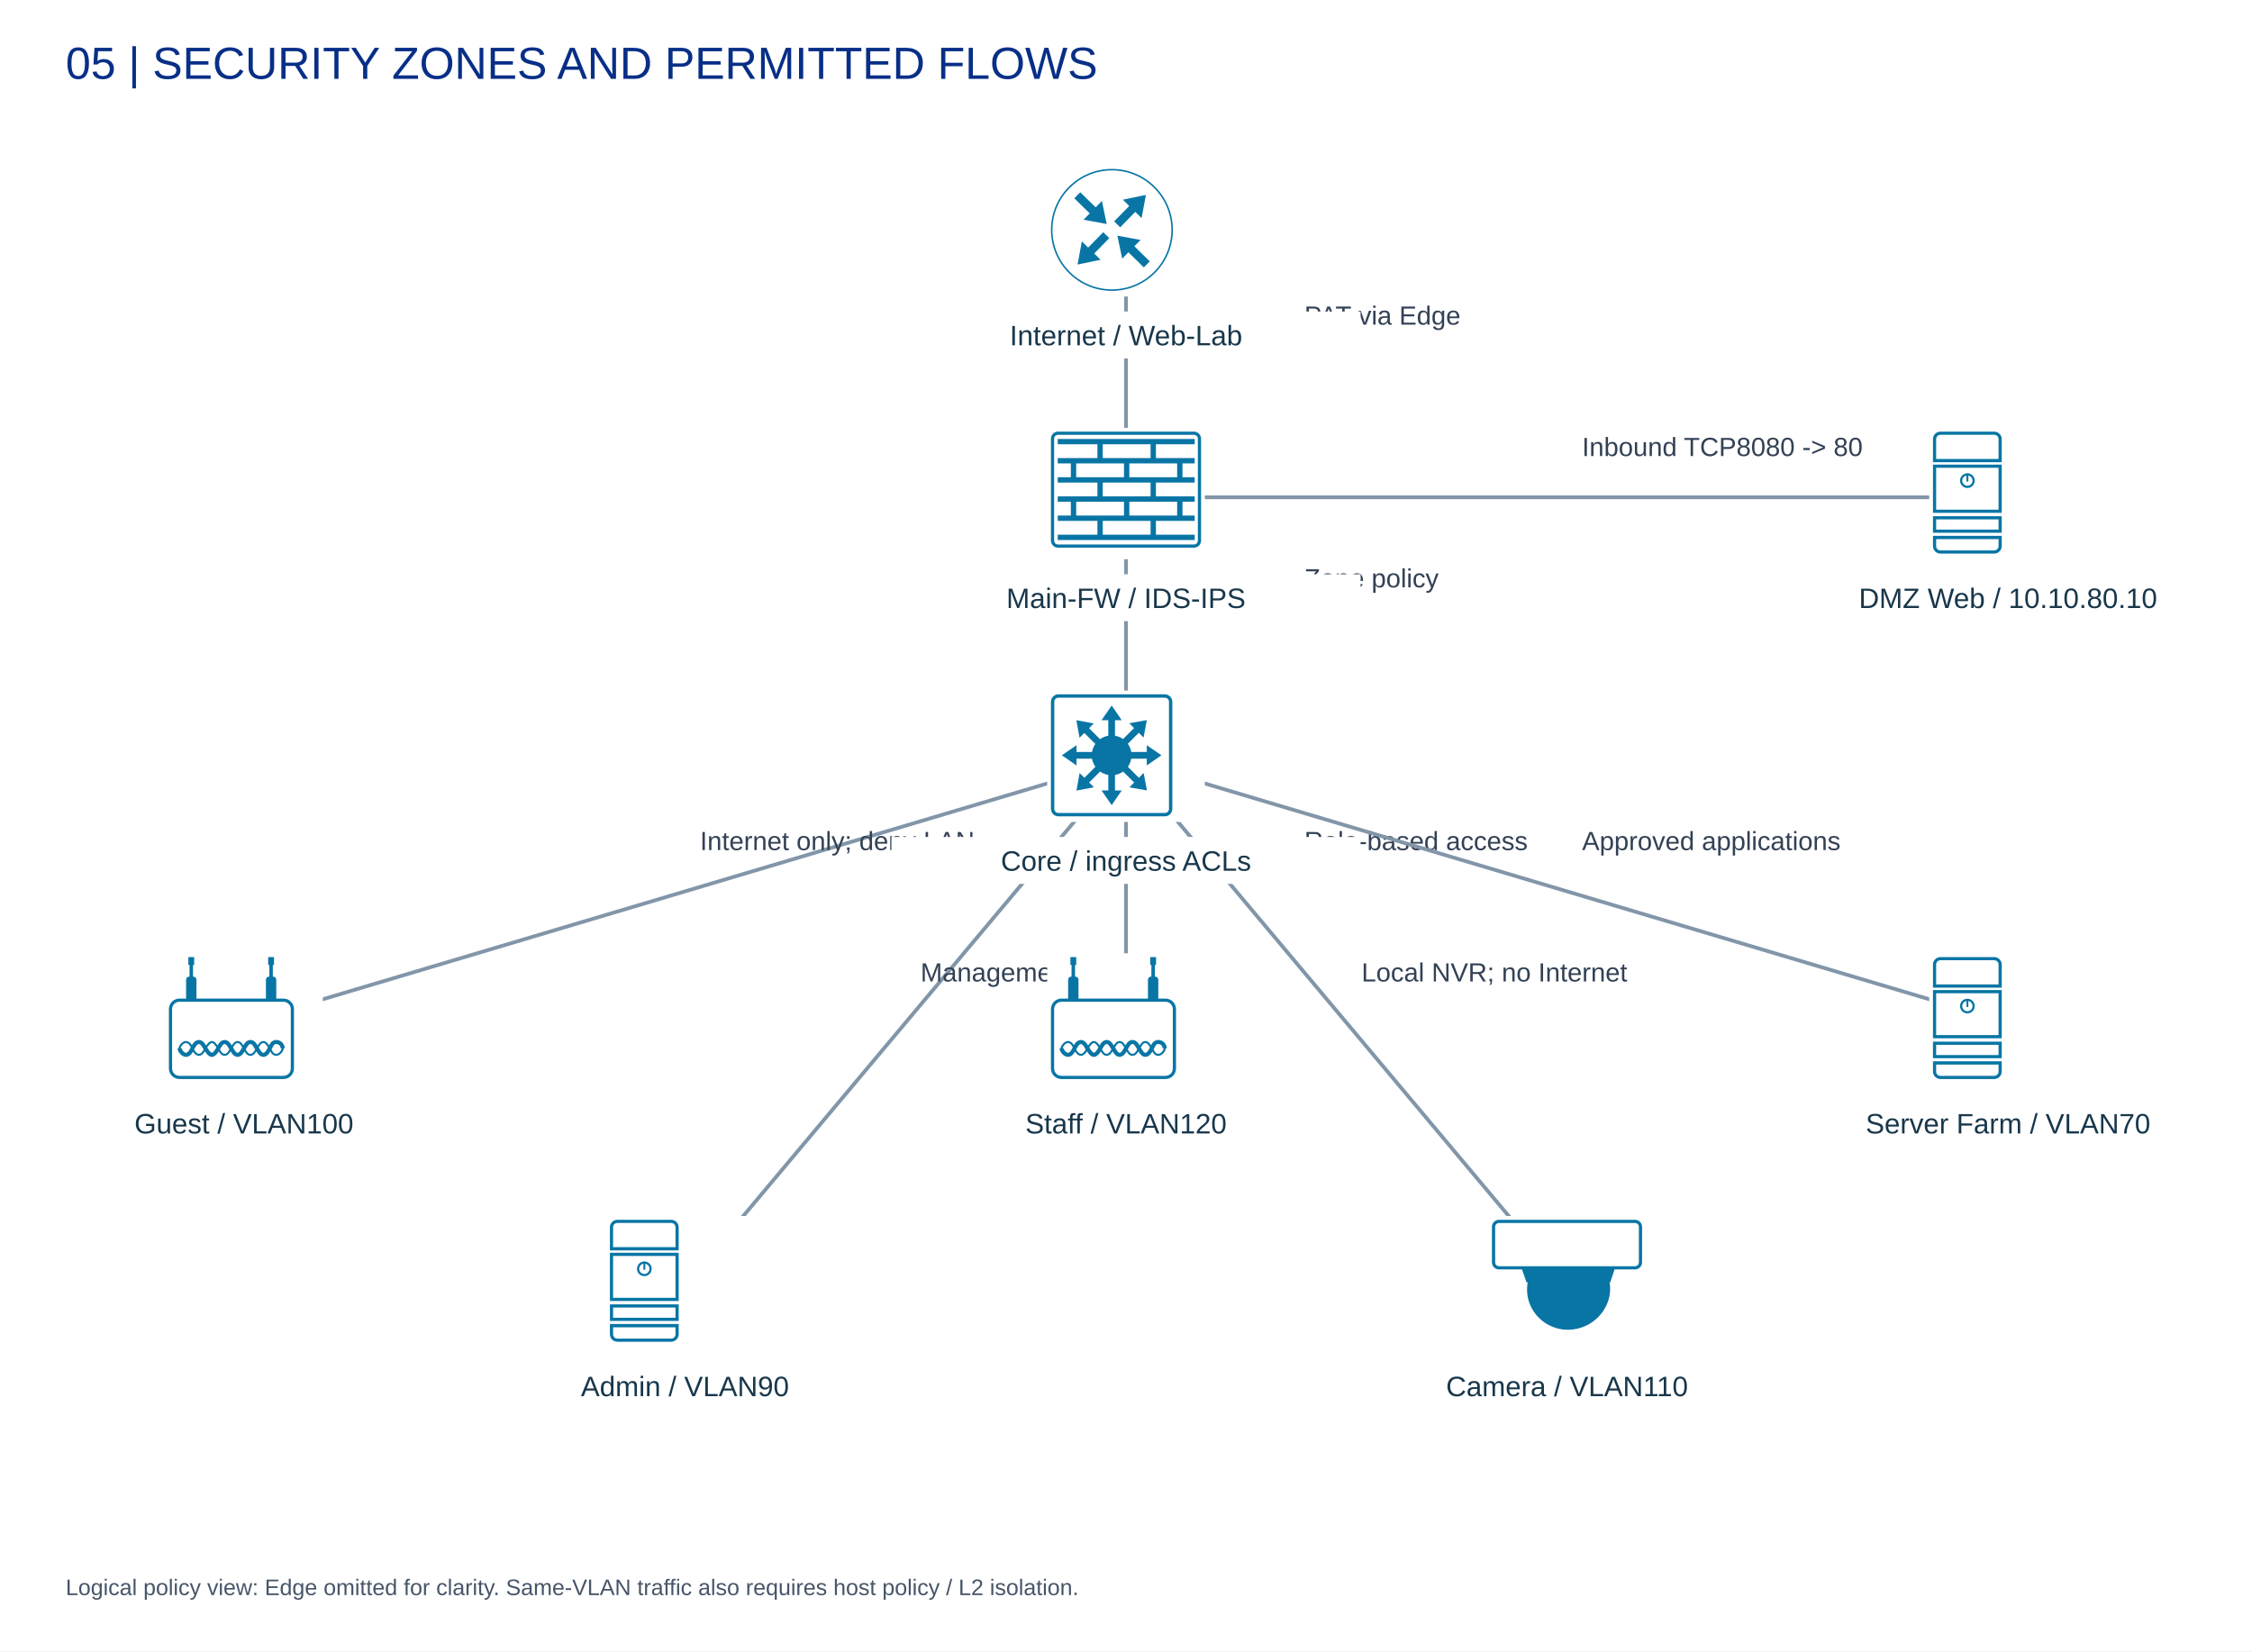
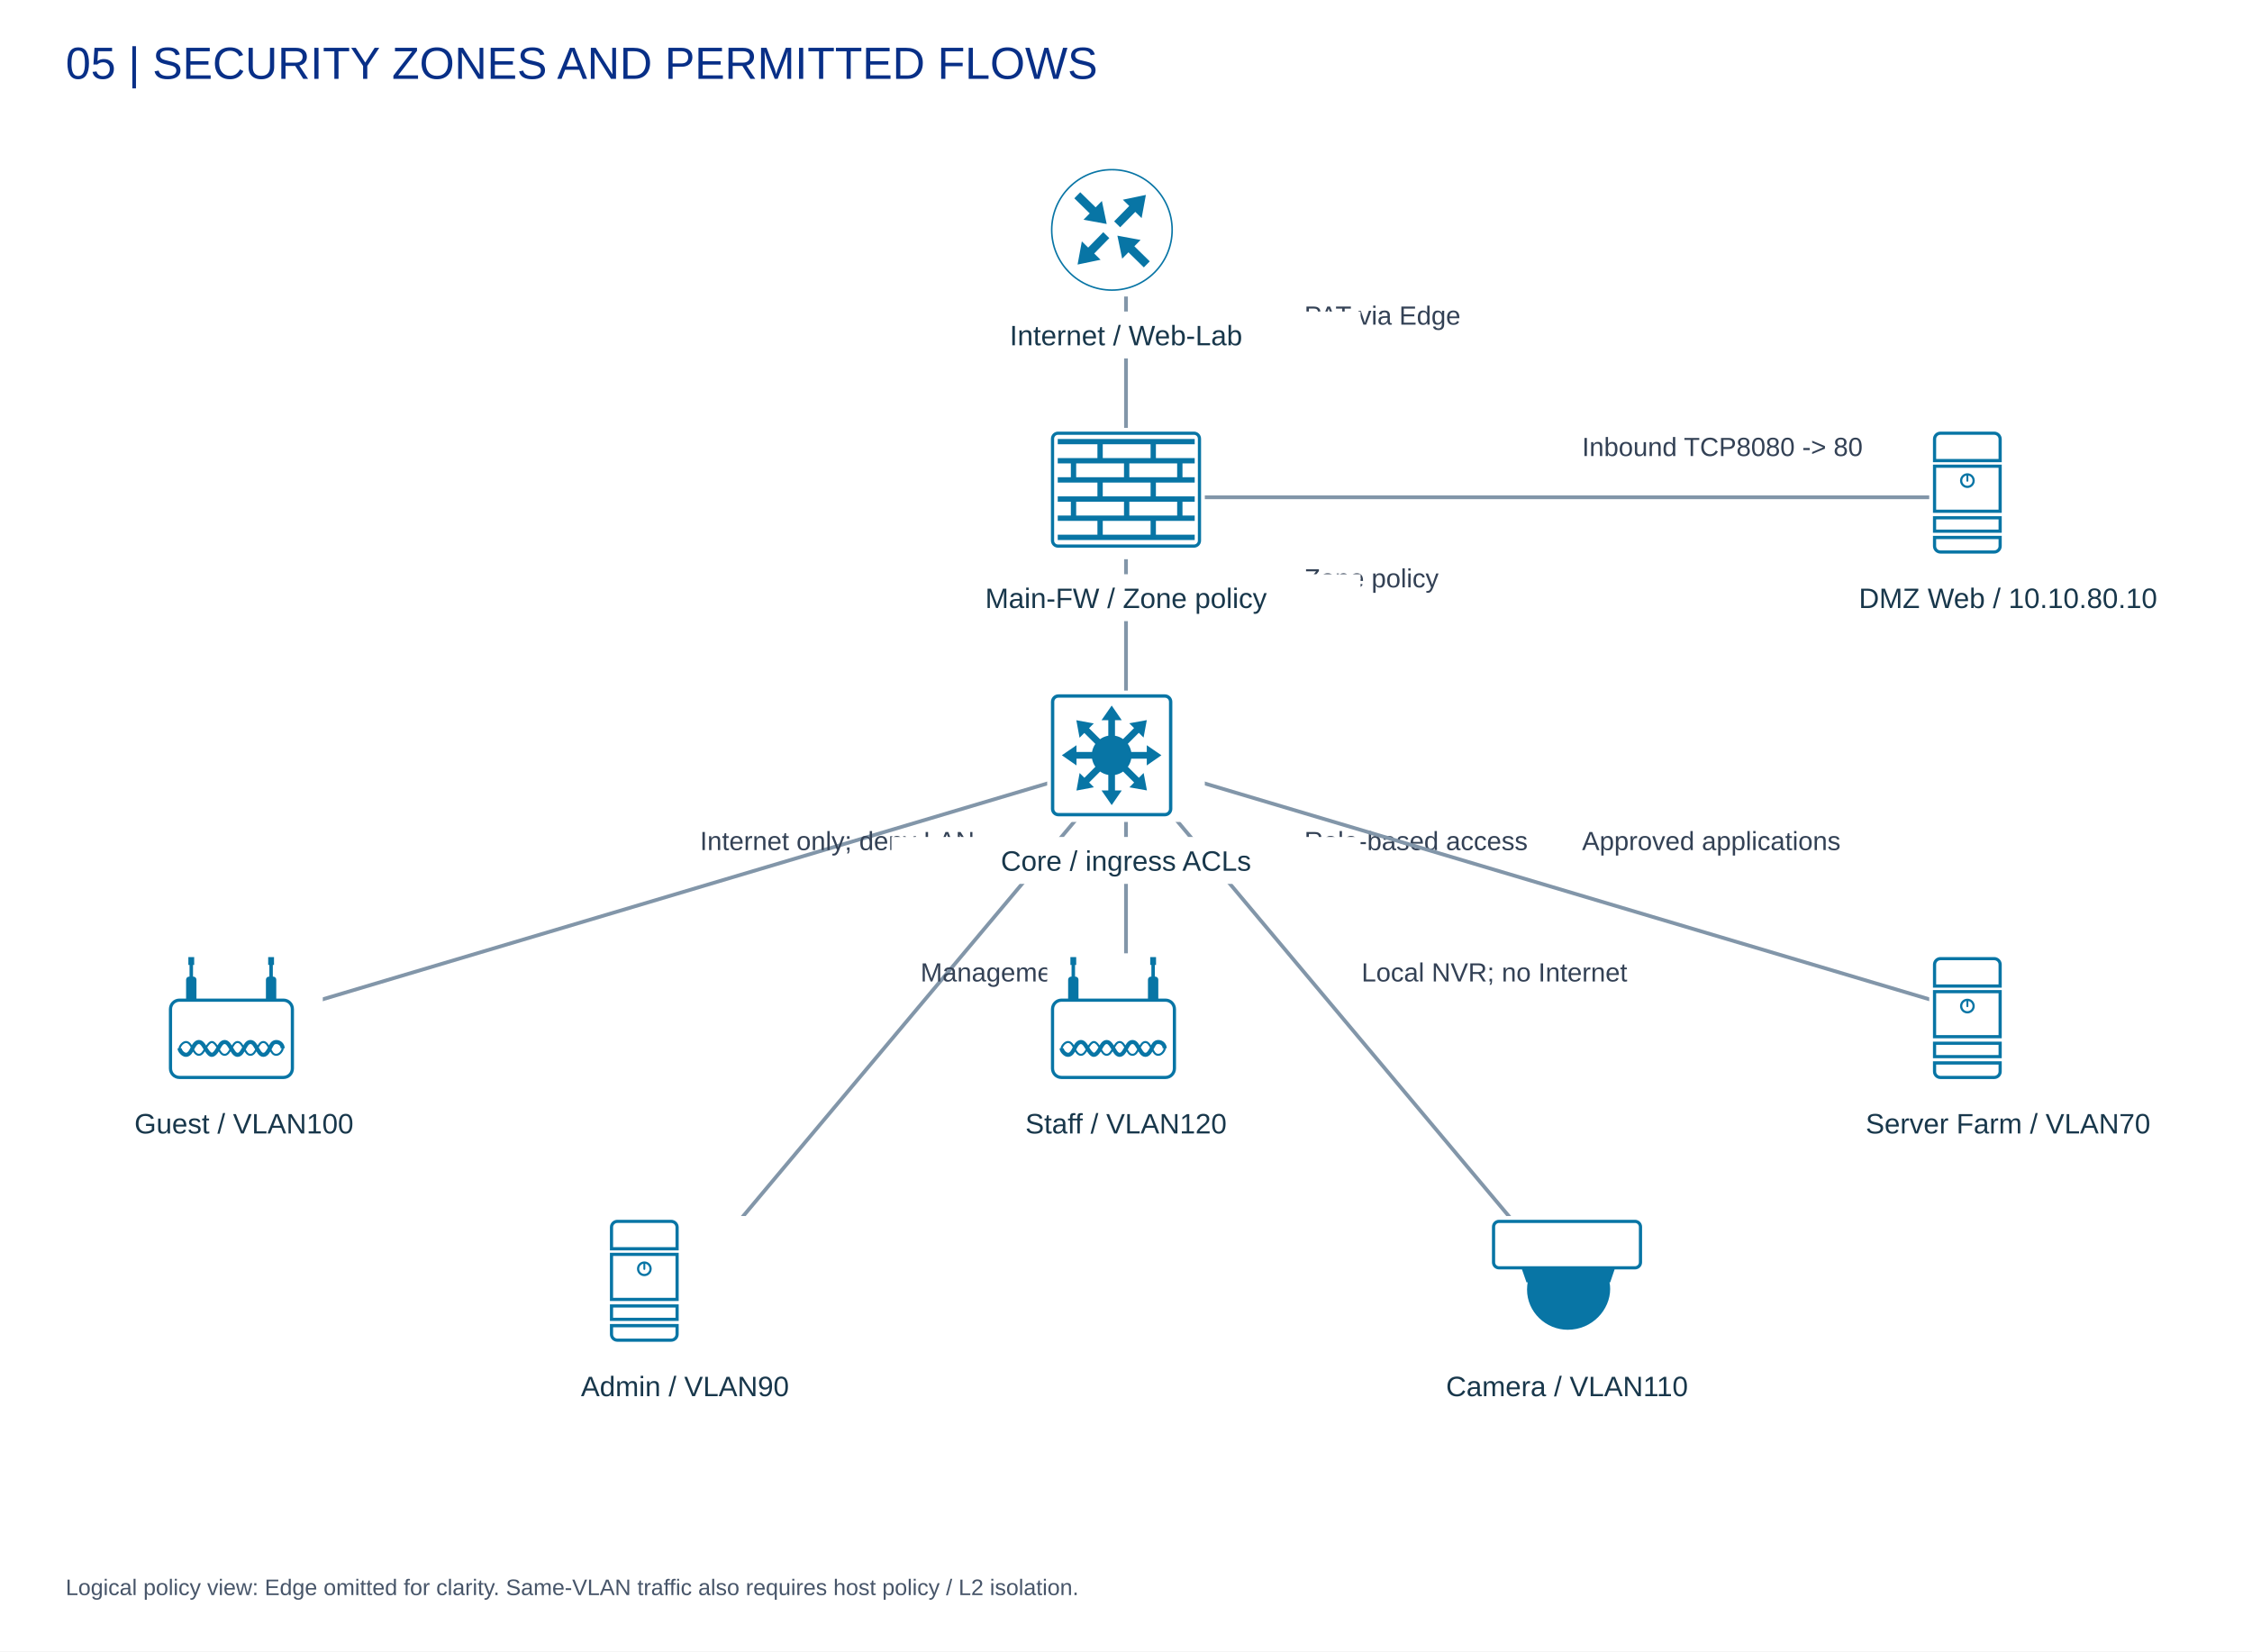
<svg xmlns="http://www.w3.org/2000/svg" width="1200" height="880" viewBox="0 0 1200 880">
  <rect width="100%" height="100%" fill="white" />
  <text x="35" y="42" font-family="Arial" font-size="24" fill="#082f87">05 | SECURITY ZONES AND PERMITTED FLOWS</text>
  <path d="M600,125 L600,265" stroke="#8296a9" stroke-width="2" fill="none" />
  <text x="695" y="173.0" font-family="Arial" font-size="14" fill="#334155">PAT via Edge</text>
  <path d="M600,265 L1070,265" stroke="#8296a9" stroke-width="2" fill="none" />
  <text x="843.0" y="243.0" font-family="Arial" font-size="14" fill="#334155">Inbound TCP8080 -&gt; 80</text>
  <path d="M600,265 L600,405" stroke="#8296a9" stroke-width="2" fill="none" />
  <text x="695" y="313.0" font-family="Arial" font-size="14" fill="#334155">Zone policy</text>
  <path d="M600,405 L130,545" stroke="#8296a9" stroke-width="2" fill="none" />
  <text x="373.0" y="453.0" font-family="Arial" font-size="14" fill="#334155">Internet only; deny LAN</text>
  <path d="M600,405 L600,545" stroke="#8296a9" stroke-width="2" fill="none" />
  <text x="695" y="453.0" font-family="Arial" font-size="14" fill="#334155">Role-based access</text>
  <path d="M600,405 L1070,545" stroke="#8296a9" stroke-width="2" fill="none" />
  <text x="843.0" y="453.0" font-family="Arial" font-size="14" fill="#334155">Approved applications</text>
  <path d="M600,405 L365,685" stroke="#8296a9" stroke-width="2" fill="none" />
  <text x="490.5" y="523.0" font-family="Arial" font-size="14" fill="#334155">Management only</text>
  <path d="M600,405 L835,685" stroke="#8296a9" stroke-width="2" fill="none" />
  <text x="725.5" y="523.0" font-family="Arial" font-size="14" fill="#334155">Local NVR; no Internet</text>
  <rect x="558" y="88" width="84" height="70" fill="white" />
  <g transform="translate(560,90) scale(0.3299995)">
    <path d="M150.02,159.07 L125.17,134.7 L115.05,145.01 L107.32,107.82 L144.76,114.72 L134.73,124.94 L159.58,149.32 Z M94.25,111.78 L69.88,136.63 L80.19,146.74 L43.01,154.48 L49.9,117.04 L60.13,127.06 L84.5,102.21 Z M47.34,37.71 L72.19,62.08 L82.3,51.77 L90.04,88.96 L52.6,82.06 L62.62,71.84 L37.77,47.47 Z M102.08,84.72 L126.45,59.87 L116.14,49.75 L153.33,42.02 L146.43,79.46 L136.21,69.43 L111.84,94.29 Z M98.48,0 C44.11,0,0,44.11,0,98.48 C0,152.86,44.11,196.97,98.48,196.97 C152.86,196.97,196.97,152.86,196.97,98.48 C196.97,44.11,152.86,0,98.48,0 Z M98.48,2.5 C151.51,2.5,194.47,45.46,194.47,98.48 C194.47,151.51,151.51,194.47,98.48,194.47 C45.46,194.47,2.5,151.51,2.5,98.48 C2.5,45.46,45.46,2.5,98.48,2.5 Z" fill="#0875a5" />
  </g>
  <rect x="475" y="166" width="250" height="25" fill="white" />
  <text x="600" y="184" text-anchor="middle" font-family="Arial" font-size="15" fill="#18374b">Internet / Web-Lab</text>
  <rect x="558" y="228" width="84" height="70" fill="white" />
  <g transform="translate(560,230) scale(0.08528512)">
    <path d="M42.47,45.77 L42.47,79.1 L290.48,79.1 L290.48,165.43 L42.47,165.43 L42.47,198.76 L124.44,198.76 L124.44,285.09 L42.47,285.09 L42.47,318.42 L290.48,318.42 L290.48,404.76 L42.47,404.76 L42.47,438.09 L124.44,438.09 L124.44,524.42 L42.47,524.42 L42.47,557.75 L290.48,557.75 L290.48,644.08 L42.47,644.08 L42.47,677.41 L898.28,677.41 L898.28,644.08 L655.9,644.08 L655.9,557.75 L898.28,557.75 L898.28,524.42 L821.94,524.42 L821.94,438.09 L898.28,438.09 L898.28,404.76 L655.9,404.76 L655.9,318.42 L898.28,318.42 L898.28,285.09 L821.94,285.09 L821.94,198.76 L898.28,198.76 L898.28,165.43 L655.9,165.43 L655.9,79.1 L898.28,79.1 L898.28,45.77 Z M323.81,79.1 L622.57,79.1 L622.57,165.43 L323.81,165.43 Z M157.77,198.76 L456.53,198.76 L456.53,285.09 L157.77,285.09 Z M489.86,198.76 L788.61,198.76 L788.61,285.09 L489.86,285.09 Z M323.81,318.42 L622.57,318.42 L622.57,404.76 L323.81,404.76 Z M157.77,438.09 L456.53,438.09 L456.53,524.42 L157.77,524.42 Z M489.86,438.09 L788.61,438.09 L788.61,524.42 L489.86,524.42 Z M323.81,557.75 L622.57,557.75 L622.57,644.08 L323.81,644.08 Z M44.28,0 C19.92,0,0,19.92,0,44.28 L0,680.96 C0,705.33,19.92,725.26,44.28,725.26 L893.74,725.26 C918.1,725.26,938.03,705.33,938.03,680.96 L938.03,44.28 C938.03,19.92,918.1,0,893.74,0 Z M44.28,20 L893.74,20 C907.37,20,918.03,30.66,918.03,44.28 L918.03,680.96 C918.03,694.59,907.37,705.25,893.74,705.25 L44.28,705.25 C30.66,705.25,20,694.59,20,680.96 L20,44.28 C20,30.66,30.66,20,44.28,20 Z" fill="#0875a5" />
  </g>
  <rect x="475" y="306" width="250" height="25" fill="white" />
-   <text x="600" y="324" text-anchor="middle" font-family="Arial" font-size="15" fill="#18374b">Main-FW / IDS-IPS</text>
+   <text x="600" y="324" text-anchor="middle" font-family="Arial" font-size="15" fill="#18374b">Main-FW / Zone policy</text>
  <rect x="1028" y="228" width="84" height="70" fill="white" />
  <g transform="translate(1030,230) scale(0.08964775)">
    <path d="M204.61,247.6 C180.53,247.6,160.87,267.26,160.87,291.34 C160.87,315.42,180.53,335.08,204.61,335.08 C228.69,335.08,248.34,315.42,248.34,291.34 C248.34,267.26,228.69,247.6,204.61,247.6 Z M198.94,261.36 L198.94,292.26 A5.67,5.67,0,1,0,210.28,292.26 L210.28,261.36 C224.47,264,235.11,276.35,235.11,291.34 C235.11,308.27,221.54,321.85,204.61,321.85 C187.68,321.85,174.1,308.27,174.1,291.34 C174.1,276.35,184.75,264,198.94,261.36 Z M0,502.85 L0,512.3 L0,601.25 L408.75,601.25 L408.75,502.85 Z M18.9,521.75 L389.85,521.75 L389.85,582.35 L18.9,582.35 Z M0,196.17 L0,205.62 L0,482.72 L408.75,482.72 L408.75,196.17 Z M18.9,215.07 L389.85,215.07 L389.85,463.82 L18.9,463.82 Z M408.75,181.99 L408.75,44.3 C408.75,19.92,388.33,0,363.95,0 L44.32,0 C19.95,0,0,19.92,0,44.3 L0,181.99 Z M0,619.39 L0,680.76 C0,705.14,19.95,725.06,44.32,725.06 L363.95,725.06 C388.33,725.06,408.75,705.14,408.75,680.76 L408.75,619.39 Z M389.85,639.09 L389.85,680.76 C389.85,694.99,378.19,706.16,363.95,706.16 L44.32,706.16 C30.09,706.16,18.9,694.99,18.9,680.76 L18.9,639.09 Z M18.9,162.55 L18.9,44.3 C18.9,30.06,30.09,18.9,44.32,18.9 L363.95,18.9 C378.19,18.9,389.85,30.06,389.85,44.3 L389.85,162.55 Z" fill="#0875a5" />
  </g>
  <rect x="945" y="306" width="250" height="25" fill="white" />
  <text x="1070" y="324" text-anchor="middle" font-family="Arial" font-size="15" fill="#18374b">DMZ Web / 10.10.80.10</text>
  <rect x="558" y="368" width="84" height="70" fill="white" />
  <g transform="translate(560,370) scale(0.08962303)">
    <path d="M361.29,66.66 L300.88,153.68 L341.03,153.68 L341.03,245.99 A118.34,118.34,0,0,0,292.08,266.56 L226.56,201.42 L254.85,172.97 L151.05,153.95 L170.15,258.15 L198.46,229.68 L264,294.84 A118.34,118.34,0,0,0,244.41,342.68 L151.98,342.68 L151.98,302.55 L64.96,362.26 L151.98,422.68 L151.98,382.53 L244.29,382.53 A118.34,118.34,0,0,0,264.3,430.69 L198.92,496.14 L170.52,467.77 L151.77,572.04 L255.51,552.66 L227.12,524.3 L292.37,458.97 A118.34,118.34,0,0,0,341.03,479.15 L341.03,571.58 L300.88,571.58 L361.29,658.6 L421,571.58 L380.88,571.58 L380.88,479.26 A118.34,118.34,0,0,0,429.19,459.11 L494.79,524.34 L466.49,552.81 L570.79,571.32 L551.19,467.62 L522.89,496.08 L457.43,430.98 A118.34,118.34,0,0,0,477.45,382.53 L569.88,382.53 L569.88,422.68 L656.89,362.26 L569.88,302.55 L569.88,342.68 L477.56,342.68 A118.34,118.34,0,0,0,457.14,293.99 L522.43,228.62 L550.82,256.97 L570.07,153.21 L465.82,172.08 L494.23,200.46 L428.92,265.85 A118.34,118.34,0,0,0,380.88,246.11 L380.88,153.68 L421.01,153.68 Z M44.28,0 C19.92,0,0,19.92,0,44.28 L0,680.96 C0,705.33,19.92,725.26,44.28,725.26 L677.57,725.26 C701.93,725.26,721.85,705.33,721.85,680.96 L721.85,44.28 C721.85,19.92,701.93,0,677.57,0 Z M44.28,20 L677.57,20 C691.2,20,701.86,30.66,701.86,44.28 L701.86,680.96 C701.86,694.59,691.2,705.25,677.57,705.25 L44.28,705.25 C30.66,705.25,20,694.59,20,680.96 L20,44.28 C20,30.66,30.66,20,44.28,20 Z" fill="#0875a5" />
  </g>
  <rect x="475" y="446" width="250" height="25" fill="white" />
  <text x="600" y="464" text-anchor="middle" font-family="Arial" font-size="15" fill="#18374b">Core / ingress ACLs</text>
  <rect x="88" y="508" width="84" height="70" fill="white" />
  <g transform="translate(90,510) scale(0.09012257)">
    <path d="M115.05,0 L115.05,46.81 L121.95,46.81 L121.95,115.58 L119.96,115.58 C109.83,115.58,101.68,123.73,101.68,133.86 L101.68,245.39 L62.4,245.39 C27.99,245.39,0,273.39,0,307.79 L0,658.84 C0,693.24,27.99,721.24,62.4,721.24 L677.17,721.24 C711.58,721.24,739.57,693.24,739.57,658.84 L739.57,307.79 C739.57,273.39,711.58,245.39,677.17,245.39 L634.82,245.39 L634.82,133.86 C634.82,123.73,626.66,115.58,616.54,115.58 L614.55,115.58 L614.55,46.81 L621.45,46.81 L621.45,0 L587,0 L587,46.81 L593.9,46.81 L593.9,115.58 L591.91,115.58 C581.78,115.58,573.63,123.73,573.63,133.86 L573.63,245.39 L162.86,245.39 L162.86,133.86 C162.86,123.73,154.71,115.58,144.59,115.58 L142.6,115.58 L142.6,46.81 L149.5,46.81 L149.5,0 Z M62.4,264.28 L677.17,264.28 C701.43,264.28,720.67,283.53,720.67,307.79 L720.67,658.84 C720.67,683.1,701.43,702.34,677.17,702.34 L62.4,702.34 C38.13,702.34,18.9,683.1,18.9,658.84 L18.9,307.79 C18.9,283.53,38.13,264.28,62.4,264.28 Z M177.51,490.17 C163.85,490.17,153.08,498.11,145.56,506.83 C141.74,511.27,138.48,516.07,135.66,520.85 C133.67,517.62,131.51,514.44,129.1,511.49 C122.32,503.19,113.09,496.24,101.33,496.24 C89.29,496.24,78.66,503.5,70.74,512.18 C63.13,520.52,57.63,530.18,57.21,539.62 L51.11,539.62 C51.11,552.18,57.59,562.79,66.26,572.29 C74.92,581.79,86.67,590.21,101.33,590.21 C115.45,590.21,126.41,581.78,133.8,572.73 C137.26,568.49,140.18,563.96,142.76,559.49 C144.98,563.01,147.43,566.44,150.15,569.6 C157.04,577.59,166.17,584.15,177.51,584.15 C188.99,584.15,197.87,577.12,204.55,569.03 C207.53,565.42,210.18,561.52,212.62,557.64 C215.95,562.63,219.7,567.78,223.82,572.54 C231.37,581.24,240.01,590.21,253.7,590.21 C265.77,590.21,275,583.03,282.5,574.79 C286.93,569.91,290.99,564.32,294.79,558.35 C297.64,563.05,300.59,567.38,303.9,571.18 C310.45,578.7,319.1,584.15,329.88,584.15 C341.16,584.15,349.85,577.35,356.42,569.39 C359.43,565.73,362.14,561.74,364.68,557.73 C367.59,562.59,370.79,567.67,374.58,572.47 C381.61,581.38,392.07,590.21,406.06,590.21 C419.59,590.21,430.16,582.09,437.2,573.35 C441.05,568.57,444.3,563.42,447.32,558.3 C449.82,562.47,452.44,566.5,455.42,570.15 C461.8,577.96,470.65,584.15,482.24,584.15 C493.9,584.15,502.73,577.77,509.09,569.91 C512.07,566.23,514.68,562.2,517.17,558.06 C520.18,563.13,523.41,568.27,527.25,573.08 C534.25,581.87,544.78,590.21,558.43,590.21 C572.03,590.21,582.69,582.12,589.9,573.3 C593.67,568.69,596.87,563.72,599.78,558.75 C601.75,562.26,603.87,565.77,606.34,569.08 C612.44,577.24,621.64,584.15,634.62,584.15 C648.16,584.15,659.13,575.93,666.62,566.81 C674.1,557.68,678.77,548.05,678.77,539.62 L684.83,539.62 C684.83,514.29,664.03,490.17,634.62,490.17 C619.79,490.17,608,497.83,601.11,506.81 C597.37,511.69,594.55,516.79,592.02,521.75 C589.88,518.34,587.6,514.94,585.12,511.77 C578.63,503.5,569.96,496.24,558.43,496.24 C547.09,496.24,538.44,503,531.99,511.09 C529.19,514.6,526.67,518.43,524.26,522.35 C521.19,517.08,517.88,511.7,513.81,506.66 C506.83,498.05,495.96,490.17,482.24,490.17 C468.65,490.17,457.74,497.82,450.72,506.4 C446.64,511.4,443.33,516.77,440.24,522.11 C437.82,518.17,435.29,514.34,432.48,510.85 C426.01,502.82,417.34,496.24,406.06,496.24 C394.55,496.24,385.85,503.43,379.34,511.67 C376.6,515.13,374.14,518.87,371.82,522.62 C368.69,517.5,365.22,512.14,361.1,507.14 C353.98,498.51,343.55,490.17,329.88,490.17 C317.22,490.17,306.55,496.92,299.32,505.22 C294.85,510.36,291.16,516.1,287.64,522.18 C284.57,517.6,281.37,513.37,278.02,509.68 C271.08,502.04,263.13,496.24,253.7,496.24 C243.45,496.24,235.52,503.62,228.41,511.83 C225.38,515.32,222.52,519.11,219.86,522.92 C216.83,517.87,213.37,512.51,209.23,507.5 C202,498.74,191.46,490.17,177.51,490.17 Z M101.33,508.37 C108.39,508.37,114.16,512.37,119.7,519.16 C123.07,523.29,126.12,528.33,128.91,533.5 C128.79,533.76,128.65,534.03,128.53,534.29 C124.51,542.49,119.92,551.36,115,557.39 C110.07,563.43,106.04,565.96,101.33,565.96 C97.16,565.96,89.85,562.16,84.18,555.94 C78.51,549.72,75.37,541.09,75.37,539.62 L69.39,539.62 C69.98,535.03,73.8,526.82,79.7,520.36 C86.12,513.31,94.53,508.37,101.33,508.37 Z M253.7,508.37 C257.85,508.37,263.21,511.42,269.05,517.84 C272.99,522.17,277,527.85,280.92,534.19 C275.49,543.96,269.75,552.75,264.56,558.46 C259.28,564.27,255.22,565.96,253.7,565.96 C253.79,565.96,247.96,563.34,242.15,556.64 C236.62,550.26,231.03,541.68,226.68,534.49 C230.03,529.38,233.75,524.17,237.57,519.77 C243.81,512.57,250.35,508.37,253.7,508.37 Z M406.06,508.37 C412.83,508.37,417.71,511.85,423.04,518.46 C426.5,522.76,429.83,528.29,433.27,534.2 C427.74,543.49,422.92,552.4,418.31,558.13 C413.56,564.03,410.58,565.96,406.06,565.96 C402.01,565.96,398.56,563.69,393.62,557.44 C388.91,551.46,384.2,542.74,378.96,534.33 C382.21,528.87,385.44,523.52,388.86,519.19 C394.32,512.27,399.52,508.37,406.06,508.37 Z M558.43,508.37 C564.94,508.37,570.12,512.3,575.57,519.25 C578.99,523.62,582.24,528.99,585.52,534.45 C580.59,543.41,575.84,552.18,571.12,557.93 C566.29,563.84,562.88,565.96,558.43,565.96 C554.04,565.96,551.01,563.96,546.22,557.96 C541.61,552.17,536.83,543.33,531.29,534.28 C534.72,528.48,538.03,522.97,541.48,518.65 C546.82,511.95,551.73,508.37,558.43,508.37 Z M177.51,514.43 C181.58,514.43,185.52,516.88,190.53,522.95 C195.55,529.02,200.39,537.82,205.2,545.85 C205.26,545.95,205.32,546.06,205.38,546.16 C202.18,551.53,198.83,556.91,195.2,561.3 C189.63,568.04,184.05,572.02,177.51,572.02 C170.83,572.02,164.96,568.2,159.34,561.68 C155.69,557.44,152.36,552.2,149.39,546.82 C149.69,546.21,150.03,545.54,150.32,544.95 C154.21,536.99,158.94,528.47,163.93,522.67 C168.93,516.88,173.16,514.43,177.51,514.43 Z M329.88,514.43 C333.98,514.43,337.46,516.61,342.38,522.58 C347.28,528.51,352.23,537.39,357.64,545.98 C354.17,551.68,350.72,557.24,347.06,561.67 C341.59,568.3,336.37,572.02,329.88,572.02 C322.88,572.02,318.23,569.17,313.04,563.22 C309.35,558.98,305.74,553.15,301.89,546.4 C302.06,546.1,302.23,545.8,302.4,545.5 C308.16,535.08,313.12,526.32,317.62,521.15 C322.12,515.98,324.76,514.43,329.88,514.43 Z M482.24,514.43 C487.74,514.43,490.42,516.33,494.95,521.92 C499.48,527.51,504.17,536.51,510.02,545.99 C510.04,546.03,510.07,546.07,510.09,546.12 C506.52,552.21,503.19,557.93,499.66,562.28 C494.52,568.63,489.79,572.02,482.24,572.02 C474.64,572.02,469.92,568.73,464.81,562.47 C461.28,558.15,457.93,552.42,454.35,546.21 C454.42,546.09,454.49,545.96,454.56,545.85 C460.34,536.19,465.02,527.24,469.51,521.75 C473.99,516.27,476.63,514.43,482.24,514.43 Z M634.62,514.43 C650.87,514.43,660.57,527.46,660.57,539.62 L666.64,539.62 C666.64,542.13,663.29,551.75,657.24,559.11 C651.19,566.48,643.12,572.02,634.62,572.02 C625.54,572.02,620.9,568.3,616.06,561.82 C612.83,557.5,609.97,551.95,606.76,546.18 C606.89,545.95,607.02,545.7,607.15,545.47 C612.56,535.65,616.4,526.74,620.36,521.58 C624.32,516.41,626.61,514.43,634.62,514.43 Z" fill="#0875a5" />
  </g>
  <rect x="5" y="586" width="250" height="25" fill="white" />
  <text x="130" y="604" text-anchor="middle" font-family="Arial" font-size="15" fill="#18374b">Guest / VLAN100</text>
  <rect x="558" y="508" width="84" height="70" fill="white" />
  <g transform="translate(560,510) scale(0.09012257)">
    <path d="M115.05,0 L115.05,46.81 L121.95,46.81 L121.95,115.58 L119.96,115.58 C109.83,115.58,101.68,123.73,101.68,133.86 L101.68,245.39 L62.4,245.39 C27.99,245.39,0,273.39,0,307.79 L0,658.84 C0,693.24,27.99,721.24,62.4,721.24 L677.17,721.24 C711.58,721.24,739.57,693.24,739.57,658.84 L739.57,307.79 C739.57,273.39,711.58,245.39,677.17,245.39 L634.82,245.39 L634.82,133.86 C634.82,123.73,626.66,115.58,616.54,115.58 L614.55,115.58 L614.55,46.81 L621.45,46.81 L621.45,0 L587,0 L587,46.81 L593.9,46.81 L593.9,115.58 L591.91,115.58 C581.78,115.58,573.63,123.73,573.63,133.86 L573.63,245.39 L162.86,245.39 L162.86,133.86 C162.86,123.73,154.71,115.58,144.59,115.58 L142.6,115.58 L142.6,46.81 L149.5,46.81 L149.5,0 Z M62.4,264.28 L677.17,264.28 C701.43,264.28,720.67,283.53,720.67,307.79 L720.67,658.84 C720.67,683.1,701.43,702.34,677.17,702.34 L62.4,702.34 C38.13,702.34,18.9,683.1,18.9,658.84 L18.9,307.79 C18.9,283.53,38.13,264.28,62.4,264.28 Z M177.51,490.17 C163.85,490.17,153.08,498.11,145.56,506.83 C141.74,511.27,138.48,516.07,135.66,520.85 C133.67,517.62,131.51,514.44,129.1,511.49 C122.32,503.19,113.09,496.24,101.33,496.24 C89.29,496.24,78.66,503.5,70.74,512.18 C63.13,520.52,57.63,530.18,57.21,539.62 L51.11,539.62 C51.11,552.18,57.59,562.79,66.26,572.29 C74.92,581.79,86.67,590.21,101.33,590.21 C115.45,590.21,126.41,581.78,133.8,572.73 C137.26,568.49,140.18,563.96,142.76,559.49 C144.98,563.01,147.43,566.44,150.15,569.6 C157.04,577.59,166.17,584.15,177.51,584.15 C188.99,584.15,197.87,577.12,204.55,569.03 C207.53,565.42,210.18,561.52,212.62,557.64 C215.95,562.63,219.7,567.78,223.82,572.54 C231.37,581.24,240.01,590.21,253.7,590.21 C265.77,590.21,275,583.03,282.5,574.79 C286.93,569.91,290.99,564.32,294.79,558.35 C297.64,563.05,300.59,567.38,303.9,571.18 C310.45,578.7,319.1,584.15,329.88,584.15 C341.16,584.15,349.85,577.35,356.42,569.39 C359.43,565.73,362.14,561.74,364.68,557.73 C367.59,562.59,370.79,567.67,374.58,572.47 C381.61,581.38,392.07,590.21,406.06,590.21 C419.59,590.21,430.16,582.09,437.2,573.35 C441.05,568.57,444.3,563.42,447.32,558.3 C449.82,562.47,452.44,566.5,455.42,570.15 C461.8,577.96,470.65,584.15,482.24,584.15 C493.9,584.15,502.73,577.77,509.09,569.91 C512.07,566.23,514.68,562.2,517.17,558.06 C520.18,563.13,523.41,568.27,527.25,573.08 C534.25,581.87,544.78,590.21,558.43,590.21 C572.03,590.21,582.69,582.12,589.9,573.3 C593.67,568.69,596.87,563.72,599.78,558.75 C601.75,562.26,603.87,565.77,606.34,569.08 C612.44,577.24,621.64,584.15,634.62,584.15 C648.16,584.15,659.13,575.93,666.62,566.81 C674.1,557.68,678.77,548.05,678.77,539.62 L684.83,539.62 C684.83,514.29,664.03,490.17,634.62,490.17 C619.79,490.17,608,497.83,601.11,506.81 C597.37,511.69,594.55,516.79,592.02,521.75 C589.88,518.34,587.6,514.94,585.12,511.77 C578.63,503.5,569.96,496.24,558.43,496.24 C547.09,496.24,538.44,503,531.99,511.09 C529.19,514.6,526.67,518.43,524.26,522.35 C521.19,517.08,517.88,511.7,513.81,506.66 C506.83,498.05,495.96,490.17,482.24,490.17 C468.65,490.17,457.74,497.82,450.72,506.4 C446.64,511.4,443.33,516.77,440.24,522.11 C437.82,518.17,435.29,514.34,432.48,510.85 C426.01,502.82,417.34,496.24,406.06,496.24 C394.55,496.24,385.85,503.43,379.34,511.67 C376.6,515.13,374.14,518.87,371.82,522.62 C368.69,517.5,365.22,512.14,361.1,507.14 C353.98,498.51,343.55,490.17,329.88,490.17 C317.22,490.17,306.55,496.92,299.32,505.22 C294.85,510.36,291.16,516.1,287.64,522.18 C284.57,517.6,281.37,513.37,278.02,509.68 C271.08,502.04,263.13,496.24,253.7,496.24 C243.45,496.24,235.52,503.62,228.41,511.83 C225.38,515.32,222.52,519.11,219.86,522.92 C216.83,517.87,213.37,512.51,209.23,507.5 C202,498.74,191.46,490.17,177.51,490.17 Z M101.33,508.37 C108.39,508.37,114.16,512.37,119.7,519.16 C123.07,523.29,126.12,528.33,128.91,533.5 C128.79,533.76,128.65,534.03,128.53,534.29 C124.51,542.49,119.92,551.36,115,557.39 C110.07,563.43,106.04,565.96,101.33,565.96 C97.16,565.96,89.85,562.16,84.18,555.94 C78.51,549.72,75.37,541.09,75.37,539.62 L69.39,539.62 C69.98,535.03,73.8,526.82,79.7,520.36 C86.12,513.31,94.53,508.37,101.33,508.37 Z M253.7,508.37 C257.85,508.37,263.21,511.42,269.05,517.84 C272.99,522.17,277,527.85,280.92,534.19 C275.49,543.96,269.75,552.75,264.56,558.46 C259.28,564.27,255.22,565.96,253.7,565.96 C253.79,565.96,247.96,563.34,242.15,556.64 C236.62,550.26,231.03,541.68,226.68,534.49 C230.03,529.38,233.75,524.17,237.57,519.77 C243.81,512.57,250.35,508.37,253.7,508.37 Z M406.06,508.37 C412.83,508.37,417.71,511.85,423.04,518.46 C426.5,522.76,429.83,528.29,433.27,534.2 C427.74,543.49,422.92,552.4,418.31,558.13 C413.56,564.03,410.58,565.96,406.06,565.96 C402.01,565.96,398.56,563.69,393.62,557.44 C388.91,551.46,384.2,542.74,378.96,534.33 C382.21,528.87,385.44,523.52,388.86,519.19 C394.32,512.27,399.52,508.37,406.06,508.37 Z M558.43,508.37 C564.94,508.37,570.12,512.3,575.57,519.25 C578.99,523.62,582.24,528.99,585.52,534.45 C580.59,543.41,575.84,552.18,571.12,557.93 C566.29,563.84,562.88,565.96,558.43,565.96 C554.04,565.96,551.01,563.96,546.22,557.96 C541.61,552.17,536.83,543.33,531.29,534.28 C534.72,528.48,538.03,522.97,541.48,518.65 C546.82,511.95,551.73,508.37,558.43,508.37 Z M177.51,514.43 C181.58,514.43,185.52,516.88,190.53,522.95 C195.55,529.02,200.39,537.82,205.2,545.85 C205.26,545.95,205.32,546.06,205.38,546.16 C202.18,551.53,198.83,556.91,195.2,561.3 C189.63,568.04,184.05,572.02,177.51,572.02 C170.83,572.02,164.96,568.2,159.34,561.68 C155.69,557.44,152.36,552.2,149.39,546.82 C149.69,546.21,150.03,545.54,150.32,544.95 C154.21,536.99,158.94,528.47,163.93,522.67 C168.93,516.88,173.16,514.43,177.51,514.43 Z M329.88,514.43 C333.98,514.43,337.46,516.61,342.38,522.58 C347.28,528.51,352.23,537.39,357.64,545.98 C354.17,551.68,350.72,557.24,347.06,561.67 C341.59,568.3,336.37,572.02,329.88,572.02 C322.88,572.02,318.23,569.17,313.04,563.22 C309.35,558.98,305.74,553.15,301.89,546.4 C302.06,546.1,302.23,545.8,302.4,545.5 C308.16,535.08,313.12,526.32,317.62,521.15 C322.12,515.98,324.76,514.43,329.88,514.43 Z M482.24,514.43 C487.74,514.43,490.42,516.33,494.95,521.92 C499.48,527.51,504.17,536.51,510.02,545.99 C510.04,546.03,510.07,546.07,510.09,546.12 C506.52,552.21,503.19,557.93,499.66,562.28 C494.52,568.63,489.79,572.02,482.24,572.02 C474.64,572.02,469.92,568.73,464.81,562.47 C461.28,558.15,457.93,552.42,454.35,546.21 C454.42,546.09,454.49,545.96,454.56,545.85 C460.34,536.19,465.02,527.24,469.51,521.75 C473.99,516.27,476.63,514.43,482.24,514.43 Z M634.62,514.43 C650.87,514.43,660.57,527.46,660.57,539.62 L666.64,539.62 C666.64,542.13,663.29,551.75,657.24,559.11 C651.19,566.48,643.12,572.02,634.62,572.02 C625.54,572.02,620.9,568.3,616.06,561.82 C612.83,557.5,609.97,551.95,606.76,546.18 C606.89,545.95,607.02,545.7,607.15,545.47 C612.56,535.65,616.4,526.74,620.36,521.58 C624.32,516.41,626.61,514.43,634.62,514.43 Z" fill="#0875a5" />
  </g>
  <rect x="475" y="586" width="250" height="25" fill="white" />
  <text x="600" y="604" text-anchor="middle" font-family="Arial" font-size="15" fill="#18374b">Staff / VLAN120</text>
  <rect x="1028" y="508" width="84" height="70" fill="white" />
  <g transform="translate(1030,510) scale(0.08964775)">
    <path d="M204.61,247.6 C180.53,247.6,160.87,267.26,160.87,291.34 C160.87,315.42,180.53,335.08,204.61,335.08 C228.69,335.08,248.34,315.42,248.34,291.34 C248.34,267.26,228.69,247.6,204.61,247.6 Z M198.94,261.36 L198.94,292.26 A5.67,5.67,0,1,0,210.28,292.26 L210.28,261.36 C224.47,264,235.11,276.35,235.11,291.34 C235.11,308.27,221.54,321.85,204.61,321.85 C187.68,321.85,174.1,308.27,174.1,291.34 C174.1,276.35,184.75,264,198.94,261.36 Z M0,502.85 L0,512.3 L0,601.25 L408.75,601.25 L408.75,502.85 Z M18.9,521.75 L389.85,521.75 L389.85,582.35 L18.9,582.35 Z M0,196.17 L0,205.62 L0,482.72 L408.75,482.72 L408.75,196.17 Z M18.9,215.07 L389.85,215.07 L389.85,463.82 L18.9,463.82 Z M408.75,181.99 L408.75,44.3 C408.75,19.92,388.33,0,363.95,0 L44.32,0 C19.95,0,0,19.92,0,44.3 L0,181.99 Z M0,619.39 L0,680.76 C0,705.14,19.95,725.06,44.32,725.06 L363.95,725.06 C388.33,725.06,408.75,705.14,408.75,680.76 L408.75,619.39 Z M389.85,639.09 L389.85,680.76 C389.85,694.99,378.19,706.16,363.95,706.16 L44.32,706.16 C30.09,706.16,18.9,694.99,18.9,680.76 L18.9,639.09 Z M18.9,162.55 L18.9,44.3 C18.9,30.06,30.09,18.9,44.32,18.9 L363.95,18.9 C378.19,18.9,389.85,30.06,389.85,44.3 L389.85,162.55 Z" fill="#0875a5" />
  </g>
  <rect x="945" y="586" width="250" height="25" fill="white" />
  <text x="1070" y="604" text-anchor="middle" font-family="Arial" font-size="15" fill="#18374b">Server Farm / VLAN70</text>
  <rect x="323" y="648" width="84" height="70" fill="white" />
  <g transform="translate(325,650) scale(0.08964775)">
    <path d="M204.61,247.6 C180.53,247.6,160.87,267.26,160.87,291.34 C160.87,315.42,180.53,335.08,204.61,335.08 C228.69,335.08,248.34,315.42,248.34,291.34 C248.34,267.26,228.69,247.6,204.61,247.6 Z M198.94,261.36 L198.94,292.26 A5.67,5.67,0,1,0,210.28,292.26 L210.28,261.36 C224.47,264,235.11,276.35,235.11,291.34 C235.11,308.27,221.54,321.85,204.61,321.85 C187.68,321.85,174.1,308.27,174.1,291.34 C174.1,276.35,184.75,264,198.94,261.36 Z M0,502.85 L0,512.3 L0,601.25 L408.75,601.25 L408.75,502.85 Z M18.9,521.75 L389.85,521.75 L389.85,582.35 L18.9,582.35 Z M0,196.17 L0,205.62 L0,482.72 L408.75,482.72 L408.75,196.17 Z M18.9,215.07 L389.85,215.07 L389.85,463.82 L18.9,463.82 Z M408.75,181.99 L408.75,44.3 C408.75,19.92,388.33,0,363.95,0 L44.32,0 C19.95,0,0,19.92,0,44.3 L0,181.99 Z M0,619.39 L0,680.76 C0,705.14,19.95,725.06,44.32,725.06 L363.95,725.06 C388.33,725.06,408.75,705.14,408.75,680.76 L408.75,619.39 Z M389.85,639.09 L389.85,680.76 C389.85,694.99,378.19,706.16,363.95,706.16 L44.32,706.16 C30.09,706.16,18.9,694.99,18.9,680.76 L18.9,639.09 Z M18.9,162.55 L18.9,44.3 C18.9,30.06,30.09,18.9,44.32,18.9 L363.95,18.9 C378.19,18.9,389.85,30.06,389.85,44.3 L389.85,162.55 Z" fill="#0875a5" />
  </g>
  <rect x="240" y="726" width="250" height="25" fill="white" />
  <text x="365" y="744" text-anchor="middle" font-family="Arial" font-size="15" fill="#18374b">Admin / VLAN90</text>
  <rect x="793" y="648" width="84" height="70" fill="white" />
  <g transform="translate(795,650) scale(0.08528512)">
    <path d="M44.28,0 C19.92,0,0,19.92,0,44.28 L0,265.88 C0,290.24,19.92,310.17,44.28,310.17 L187.61,310.17 L215.7,390.61 L223.09,390.61 C221.23,403,219.21,419.06,219.21,436.02 C219.21,576.71,337.05,687.17,473.3,687.17 C627.83,687.17,738.62,561.12,738.62,432.3 C738.62,418.18,737.48,406.17,734.45,390.61 L738.94,390.61 L766.27,310.17 L893.74,310.17 C918.1,310.17,938.03,290.24,938.03,265.88 L938.03,44.28 C938.03,19.92,918.1,0,893.74,0 Z M44.28,20 L893.74,20 C907.37,20,918.03,30.66,918.03,44.28 L918.03,265.88 C918.03,279.5,907.37,290.16,893.74,290.16 L44.28,290.16 C30.66,290.16,20,279.5,20,265.88 L20,44.28 C20,30.66,30.66,20,44.28,20 Z" fill="#0875a5" />
    <path d="M719.78,445.21 C710.26,571.03,617.91,656.92,479.81,667.43 C372.06,667.43,234.12,583.2,238.02,446.84 C273.48,399.58,367.37,377.97,480.93,377.97 C579.95,377.97,680.21,397.96,719.78,445.21 Z" fill="#0875a5" />
    <path d="M676.46,518.77 C664.02,540.42,647.67,562.41,618.84,588.31 C585.28,616.78,554.39,629.99,524.29,637.16 C554.06,628.38,584.41,616.43,617.89,587.23 C642.07,566.64,660.91,543.49,676.46,518.77 Z" fill="#0875a5" />
  </g>
  <rect x="710" y="726" width="250" height="25" fill="white" />
  <text x="835" y="744" text-anchor="middle" font-family="Arial" font-size="15" fill="#18374b">Camera / VLAN110</text>
  <text x="35" y="850" font-family="Arial" font-size="12" fill="#475569">Logical policy view: Edge omitted for clarity. Same-VLAN traffic also requires host policy / L2 isolation.</text>
</svg>
